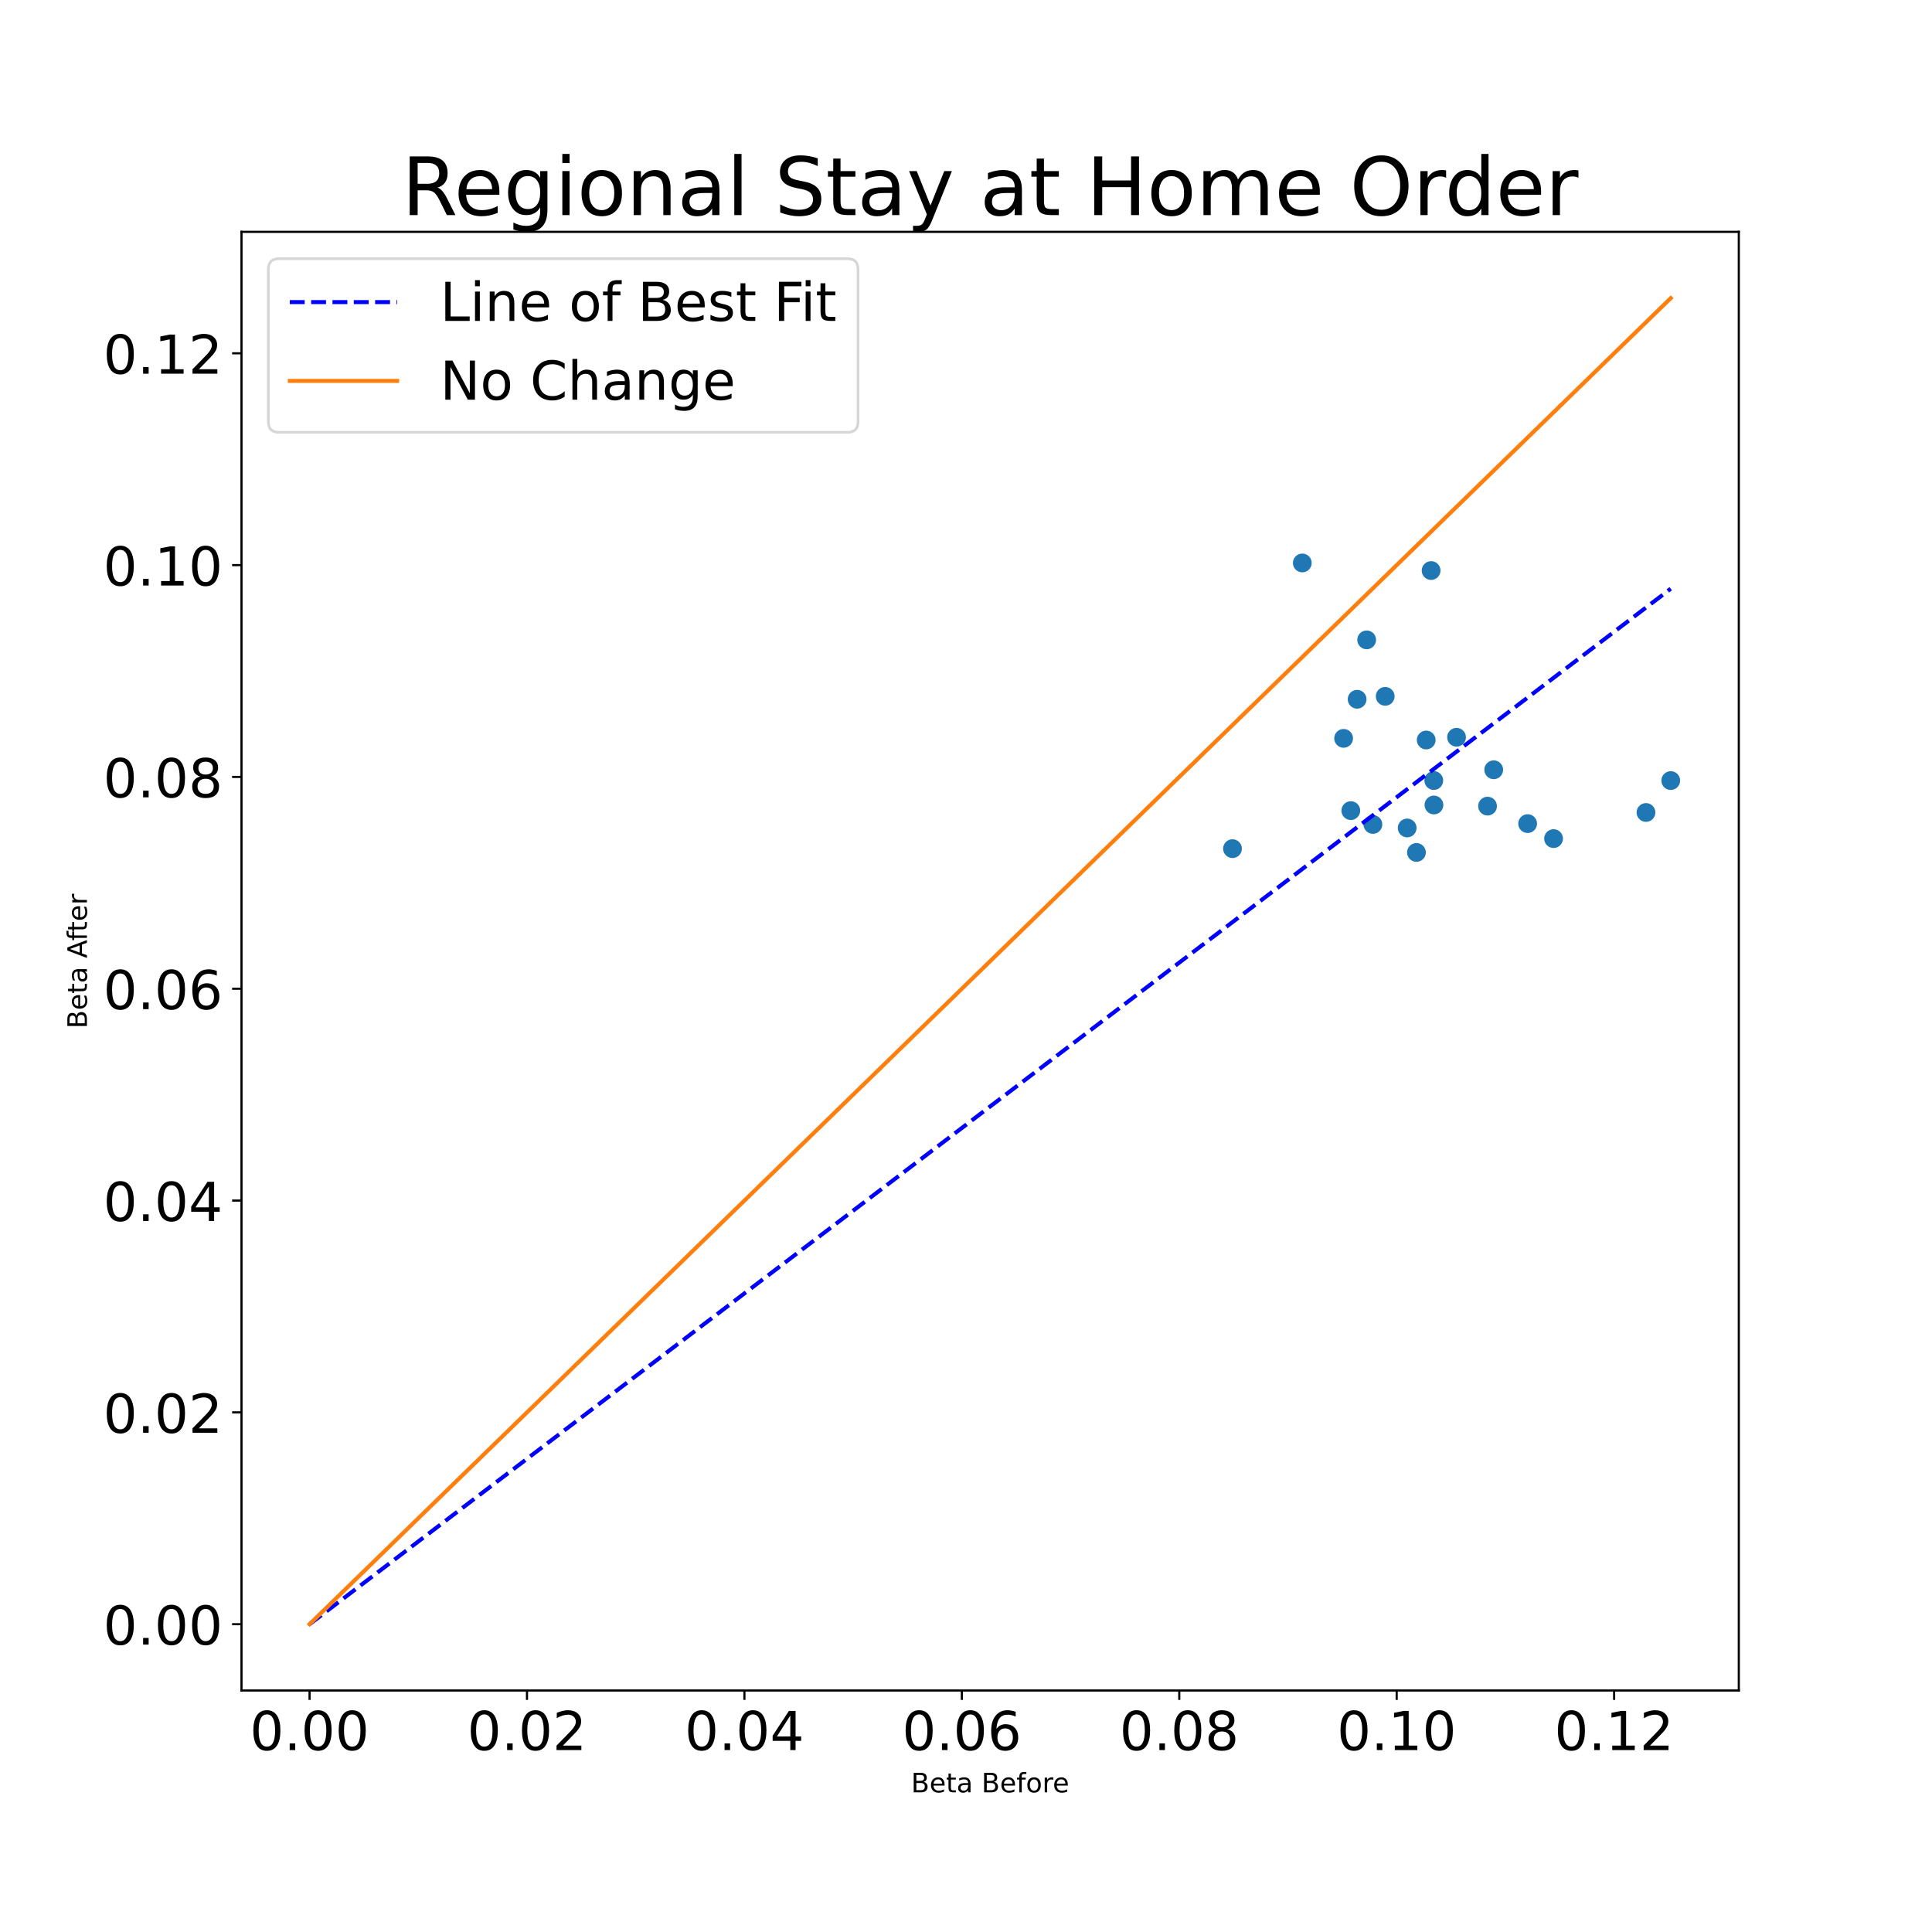
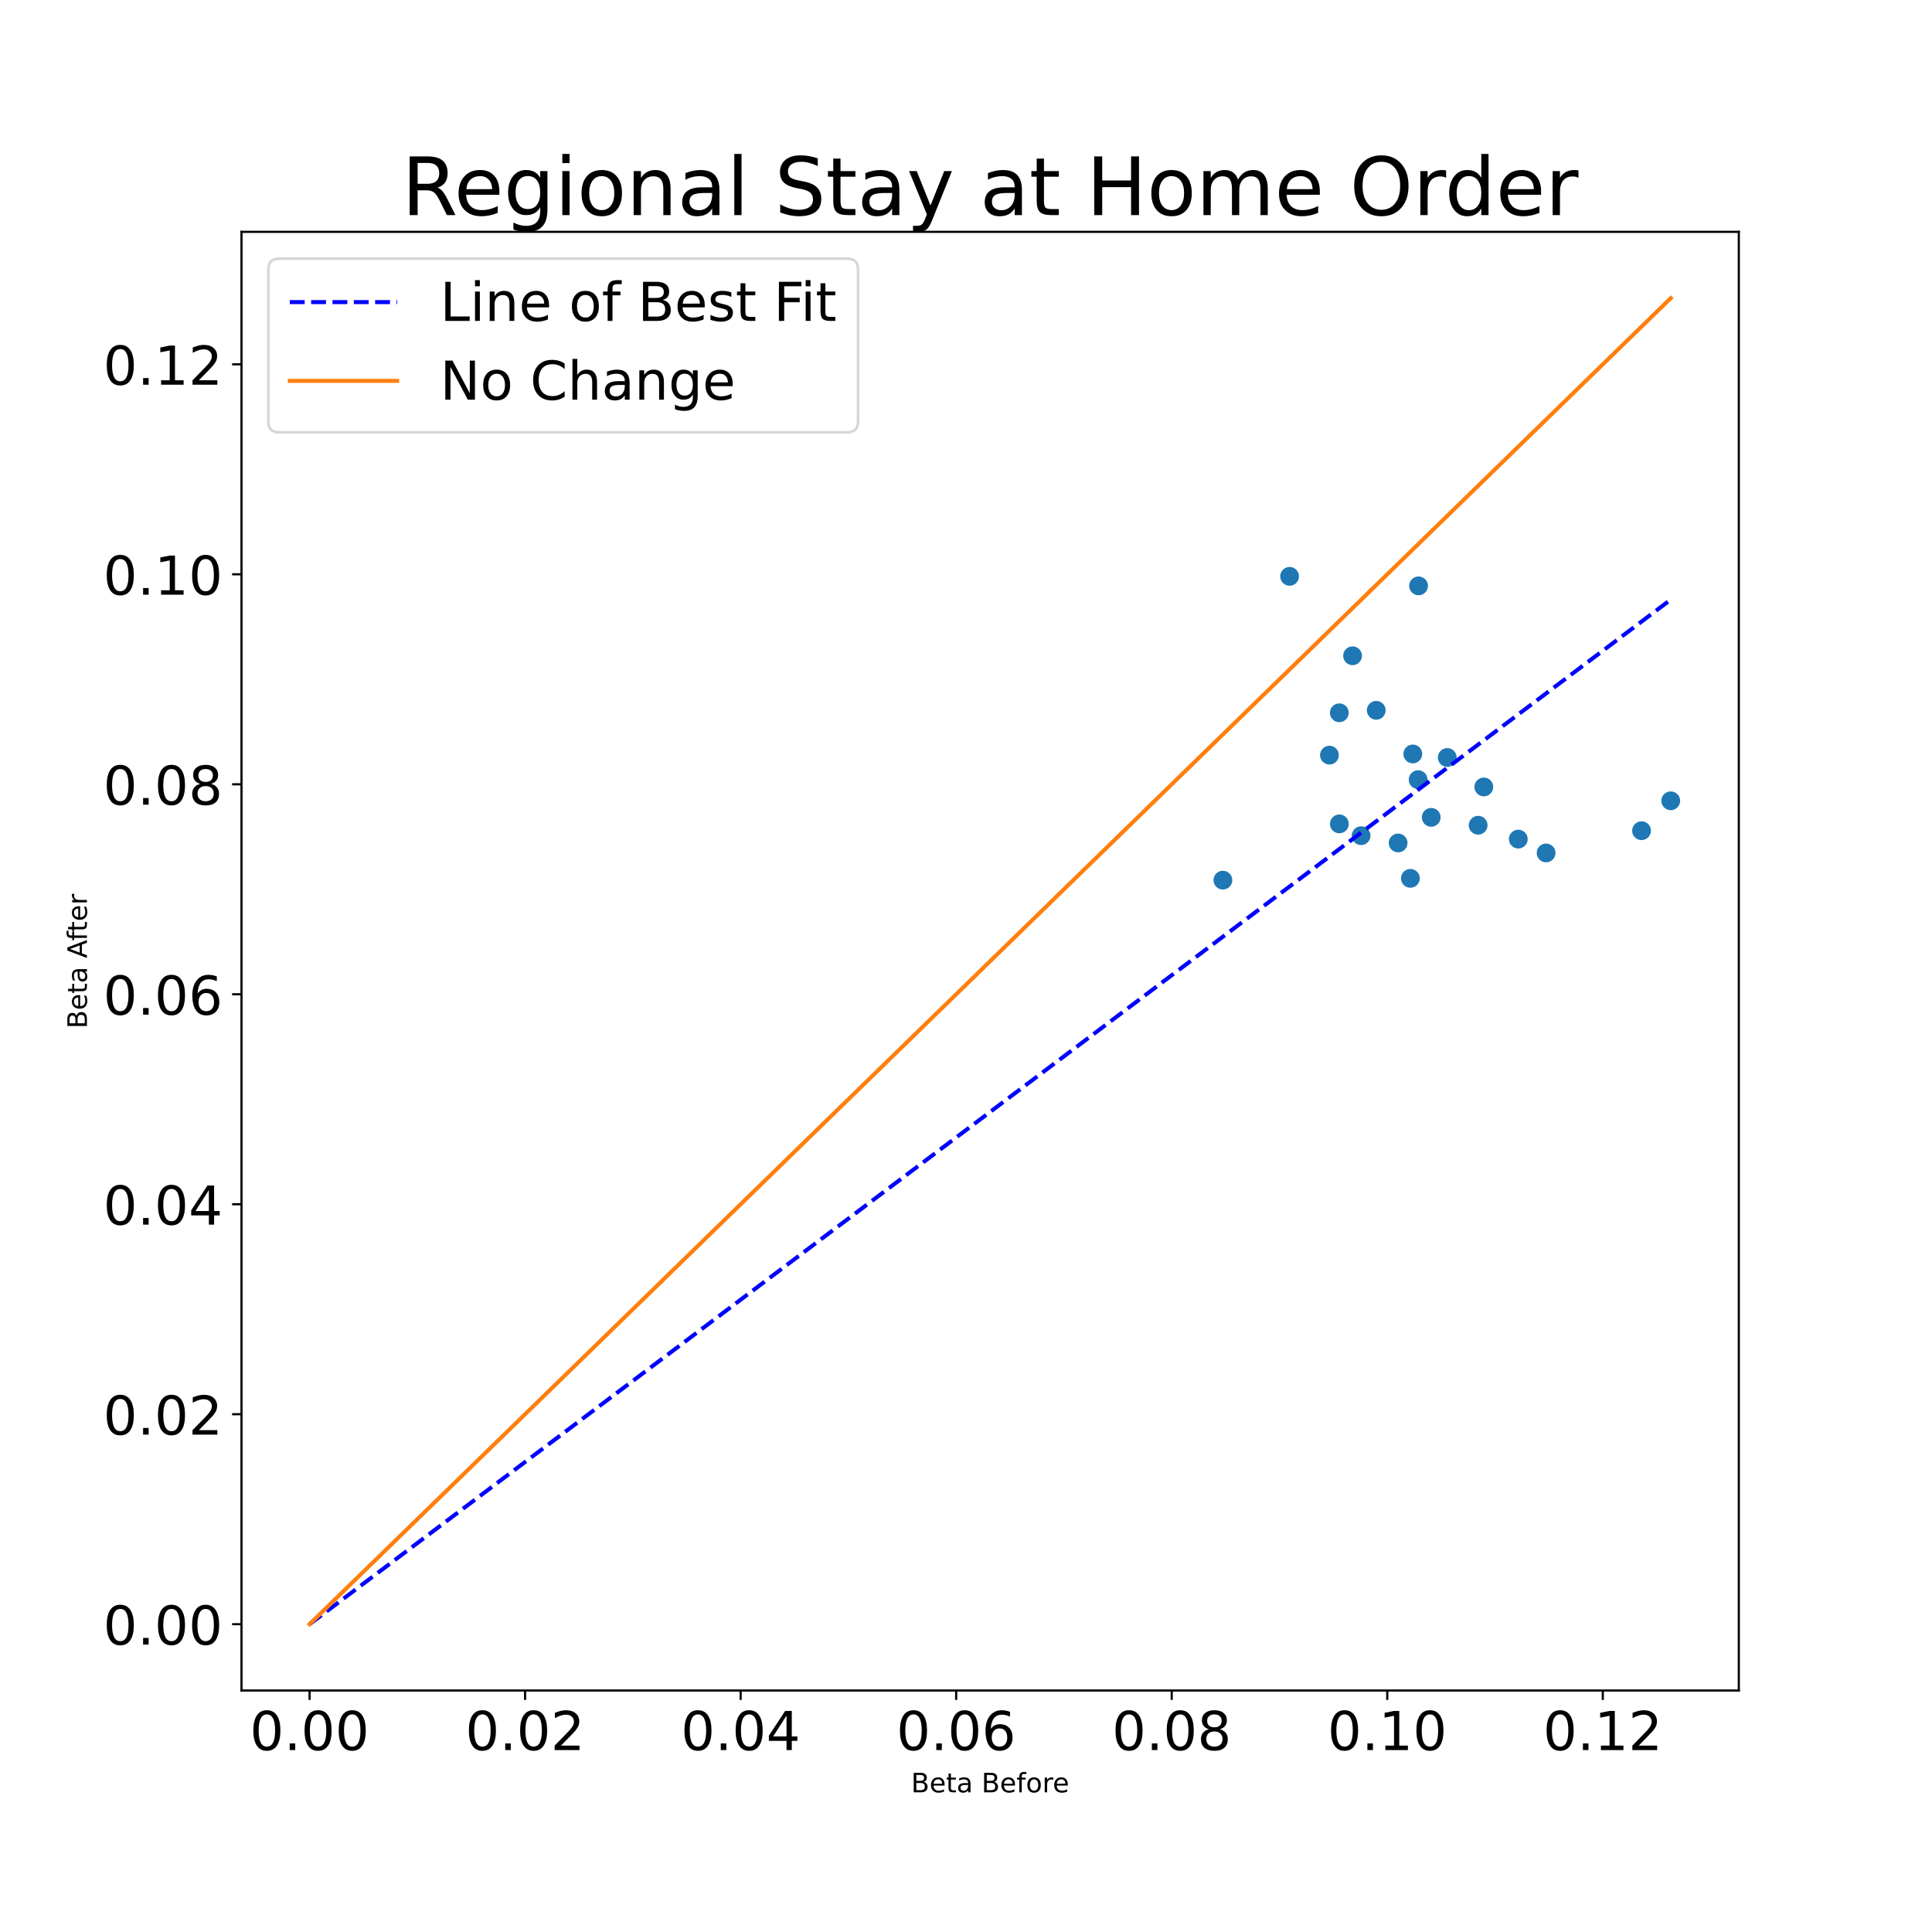
<svg xmlns="http://www.w3.org/2000/svg" xmlns:xlink="http://www.w3.org/1999/xlink" height="720pt" version="1.1" viewBox="0 0 720 720" width="720pt">
  <defs>
    <style type="text/css">*{stroke-linecap:butt;stroke-linejoin:round;}</style>
  </defs>
  <g id="figure_1">
    <g id="patch_1">
      <path d="M 0 720  L 720 720  L 720 0  L 0 0  z " style="fill:#ffffff;" />
    </g>
    <g id="axes_1">
      <g id="patch_2">
        <path d="M 90 630  L 648 630  L 648 86.4  L 90 86.4  z " style="fill:#ffffff;" />
      </g>
      <g id="matplotlib.axis_1">
        <g id="xtick_1">
          <g id="line2d_1">
            <defs>
-               <path d="M 0 0  L 0 3.5  " id="med6ebbabb9" style="stroke:#000000;stroke-width:0.8;" />
-             </defs>
-             <g>
-               <use style="stroke:#000000;stroke-width:0.8;" x="115.364" xlink:href="#med6ebbabb9" y="630" />
+               <path d="M 0 0  L 0 3.5  " id="m5d5dfe4043" style="stroke:#000000;stroke-width:0.8;" />
+             </defs>
+             <g>
+               <use style="stroke:#000000;stroke-width:0.8;" x="115.364" xlink:href="#m5d5dfe4043" y="630" />
            </g>
          </g>
          <g id="text_1">
            <g transform="translate(93.09801 652.1969)scale(0.2 -0.2)">
              <defs>
                <path d="M 31.781 66.406  Q 24.172 66.406 20.328 58.906  Q 16.5 51.422 16.5 36.375  Q 16.5 21.391 20.328 13.891  Q 24.172 6.391 31.781 6.391  Q 39.453 6.391 43.281 13.891  Q 47.125 21.391 47.125 36.375  Q 47.125 51.422 43.281 58.906  Q 39.453 66.406 31.781 66.406  z M 31.781 74.219  Q 44.047 74.219 50.516 64.516  Q 56.984 54.828 56.984 36.375  Q 56.984 17.969 50.516 8.266  Q 44.047 -1.422 31.781 -1.422  Q 19.531 -1.422 13.062 8.266  Q 6.594 17.969 6.594 36.375  Q 6.594 54.828 13.062 64.516  Q 19.531 74.219 31.781 74.219  z " id="DejaVuSans-48" />
                <path d="M 10.688 12.406  L 21 12.406  L 21 0  L 10.688 0  z " id="DejaVuSans-46" />
              </defs>
              <use xlink:href="#DejaVuSans-48" />
              <use x="63.623" xlink:href="#DejaVuSans-46" />
              <use x="95.41" xlink:href="#DejaVuSans-48" />
              <use x="159.033" xlink:href="#DejaVuSans-48" />
            </g>
          </g>
        </g>
        <g id="xtick_2">
          <g id="line2d_2">
            <g>
-               <use style="stroke:#000000;stroke-width:0.8;" x="196.392" xlink:href="#med6ebbabb9" y="630" />
+               <use style="stroke:#000000;stroke-width:0.8;" x="195.689" xlink:href="#m5d5dfe4043" y="630" />
            </g>
          </g>
          <g id="text_2">
-             <g transform="translate(174.1264 652.1969)scale(0.2 -0.2)">
+             <g transform="translate(173.4236 652.1969)scale(0.2 -0.2)">
              <defs>
                <path d="M 19.188 8.297  L 53.609 8.297  L 53.609 0  L 7.328 0  L 7.328 8.297  Q 12.938 14.109 22.625 23.891  Q 32.328 33.688 34.812 36.531  Q 39.547 41.844 41.422 45.531  Q 43.312 49.219 43.312 52.781  Q 43.312 58.594 39.234 62.25  Q 35.156 65.922 28.609 65.922  Q 23.969 65.922 18.812 64.312  Q 13.672 62.703 7.812 59.422  L 7.812 69.391  Q 13.766 71.781 18.938 73  Q 24.125 74.219 28.422 74.219  Q 39.75 74.219 46.484 68.547  Q 53.219 62.891 53.219 53.422  Q 53.219 48.922 51.531 44.891  Q 49.859 40.875 45.406 35.406  Q 44.188 33.984 37.641 27.219  Q 31.109 20.453 19.188 8.297  z " id="DejaVuSans-50" />
              </defs>
              <use xlink:href="#DejaVuSans-48" />
              <use x="63.623" xlink:href="#DejaVuSans-46" />
              <use x="95.41" xlink:href="#DejaVuSans-48" />
              <use x="159.033" xlink:href="#DejaVuSans-50" />
            </g>
          </g>
        </g>
        <g id="xtick_3">
          <g id="line2d_3">
            <g>
-               <use style="stroke:#000000;stroke-width:0.8;" x="277.42" xlink:href="#med6ebbabb9" y="630" />
+               <use style="stroke:#000000;stroke-width:0.8;" x="276.015" xlink:href="#m5d5dfe4043" y="630" />
            </g>
          </g>
          <g id="text_3">
-             <g transform="translate(255.1547 652.1969)scale(0.2 -0.2)">
+             <g transform="translate(253.7492 652.1969)scale(0.2 -0.2)">
              <defs>
                <path d="M 37.797 64.312  L 12.891 25.391  L 37.797 25.391  z M 35.203 72.906  L 47.609 72.906  L 47.609 25.391  L 58.016 25.391  L 58.016 17.188  L 47.609 17.188  L 47.609 0  L 37.797 0  L 37.797 17.188  L 4.891 17.188  L 4.891 26.703  z " id="DejaVuSans-52" />
              </defs>
              <use xlink:href="#DejaVuSans-48" />
              <use x="63.623" xlink:href="#DejaVuSans-46" />
              <use x="95.41" xlink:href="#DejaVuSans-48" />
              <use x="159.033" xlink:href="#DejaVuSans-52" />
            </g>
          </g>
        </g>
        <g id="xtick_4">
          <g id="line2d_4">
            <g>
-               <use style="stroke:#000000;stroke-width:0.8;" x="358.449" xlink:href="#med6ebbabb9" y="630" />
+               <use style="stroke:#000000;stroke-width:0.8;" x="356.34" xlink:href="#m5d5dfe4043" y="630" />
            </g>
          </g>
          <g id="text_4">
-             <g transform="translate(336.183 652.1969)scale(0.2 -0.2)">
+             <g transform="translate(334.0747 652.1969)scale(0.2 -0.2)">
              <defs>
                <path d="M 33.016 40.375  Q 26.375 40.375 22.484 35.828  Q 18.609 31.297 18.609 23.391  Q 18.609 15.531 22.484 10.953  Q 26.375 6.391 33.016 6.391  Q 39.656 6.391 43.531 10.953  Q 47.406 15.531 47.406 23.391  Q 47.406 31.297 43.531 35.828  Q 39.656 40.375 33.016 40.375  z M 52.594 71.297  L 52.594 62.312  Q 48.875 64.062 45.094 64.984  Q 41.312 65.922 37.594 65.922  Q 27.828 65.922 22.672 59.328  Q 17.531 52.734 16.797 39.406  Q 19.672 43.656 24.016 45.922  Q 28.375 48.188 33.594 48.188  Q 44.578 48.188 50.953 41.516  Q 57.328 34.859 57.328 23.391  Q 57.328 12.156 50.688 5.359  Q 44.047 -1.422 33.016 -1.422  Q 20.359 -1.422 13.672 8.266  Q 6.984 17.969 6.984 36.375  Q 6.984 53.656 15.188 63.938  Q 23.391 74.219 37.203 74.219  Q 40.922 74.219 44.703 73.484  Q 48.484 72.75 52.594 71.297  z " id="DejaVuSans-54" />
              </defs>
              <use xlink:href="#DejaVuSans-48" />
              <use x="63.623" xlink:href="#DejaVuSans-46" />
              <use x="95.41" xlink:href="#DejaVuSans-48" />
              <use x="159.033" xlink:href="#DejaVuSans-54" />
            </g>
          </g>
        </g>
        <g id="xtick_5">
          <g id="line2d_5">
            <g>
-               <use style="stroke:#000000;stroke-width:0.8;" x="439.477" xlink:href="#med6ebbabb9" y="630" />
+               <use style="stroke:#000000;stroke-width:0.8;" x="436.666" xlink:href="#m5d5dfe4043" y="630" />
            </g>
          </g>
          <g id="text_5">
-             <g transform="translate(417.2114 652.1969)scale(0.2 -0.2)">
+             <g transform="translate(414.4003 652.1969)scale(0.2 -0.2)">
              <defs>
                <path d="M 31.781 34.625  Q 24.75 34.625 20.719 30.859  Q 16.703 27.094 16.703 20.516  Q 16.703 13.922 20.719 10.156  Q 24.75 6.391 31.781 6.391  Q 38.812 6.391 42.859 10.172  Q 46.922 13.969 46.922 20.516  Q 46.922 27.094 42.891 30.859  Q 38.875 34.625 31.781 34.625  z M 21.922 38.812  Q 15.578 40.375 12.031 44.719  Q 8.5 49.078 8.5 55.328  Q 8.5 64.062 14.719 69.141  Q 20.953 74.219 31.781 74.219  Q 42.672 74.219 48.875 69.141  Q 55.078 64.062 55.078 55.328  Q 55.078 49.078 51.531 44.719  Q 48 40.375 41.703 38.812  Q 48.828 37.156 52.797 32.312  Q 56.781 27.484 56.781 20.516  Q 56.781 9.906 50.312 4.234  Q 43.844 -1.422 31.781 -1.422  Q 19.734 -1.422 13.25 4.234  Q 6.781 9.906 6.781 20.516  Q 6.781 27.484 10.781 32.312  Q 14.797 37.156 21.922 38.812  z M 18.312 54.391  Q 18.312 48.734 21.844 45.562  Q 25.391 42.391 31.781 42.391  Q 38.141 42.391 41.719 45.562  Q 45.312 48.734 45.312 54.391  Q 45.312 60.062 41.719 63.234  Q 38.141 66.406 31.781 66.406  Q 25.391 66.406 21.844 63.234  Q 18.312 60.062 18.312 54.391  z " id="DejaVuSans-56" />
              </defs>
              <use xlink:href="#DejaVuSans-48" />
              <use x="63.623" xlink:href="#DejaVuSans-46" />
              <use x="95.41" xlink:href="#DejaVuSans-48" />
              <use x="159.033" xlink:href="#DejaVuSans-56" />
            </g>
          </g>
        </g>
        <g id="xtick_6">
          <g id="line2d_6">
            <g>
-               <use style="stroke:#000000;stroke-width:0.8;" x="520.505" xlink:href="#med6ebbabb9" y="630" />
+               <use style="stroke:#000000;stroke-width:0.8;" x="516.991" xlink:href="#m5d5dfe4043" y="630" />
            </g>
          </g>
          <g id="text_6">
-             <g transform="translate(498.2397 652.1969)scale(0.2 -0.2)">
+             <g transform="translate(494.7259 652.1969)scale(0.2 -0.2)">
              <defs>
                <path d="M 12.406 8.297  L 28.516 8.297  L 28.516 63.922  L 10.984 60.406  L 10.984 69.391  L 28.422 72.906  L 38.281 72.906  L 38.281 8.297  L 54.391 8.297  L 54.391 0  L 12.406 0  z " id="DejaVuSans-49" />
              </defs>
              <use xlink:href="#DejaVuSans-48" />
              <use x="63.623" xlink:href="#DejaVuSans-46" />
              <use x="95.41" xlink:href="#DejaVuSans-49" />
              <use x="159.033" xlink:href="#DejaVuSans-48" />
            </g>
          </g>
        </g>
        <g id="xtick_7">
          <g id="line2d_7">
            <g>
-               <use style="stroke:#000000;stroke-width:0.8;" x="601.534" xlink:href="#med6ebbabb9" y="630" />
+               <use style="stroke:#000000;stroke-width:0.8;" x="597.317" xlink:href="#m5d5dfe4043" y="630" />
            </g>
          </g>
          <g id="text_7">
-             <g transform="translate(579.2681 652.1969)scale(0.2 -0.2)">
+             <g transform="translate(575.0514 652.1969)scale(0.2 -0.2)">
              <use xlink:href="#DejaVuSans-48" />
              <use x="63.623" xlink:href="#DejaVuSans-46" />
              <use x="95.41" xlink:href="#DejaVuSans-49" />
              <use x="159.033" xlink:href="#DejaVuSans-50" />
            </g>
          </g>
        </g>
        <g id="text_8">
          <g transform="translate(339.5336 667.9547)scale(0.1 -0.1)">
            <defs>
              <path d="M 19.672 34.812  L 19.672 8.109  L 35.5 8.109  Q 43.453 8.109 47.281 11.406  Q 51.125 14.703 51.125 21.484  Q 51.125 28.328 47.281 31.562  Q 43.453 34.812 35.5 34.812  z M 19.672 64.797  L 19.672 42.828  L 34.281 42.828  Q 41.5 42.828 45.031 45.531  Q 48.578 48.25 48.578 53.812  Q 48.578 59.328 45.031 62.062  Q 41.5 64.797 34.281 64.797  z M 9.812 72.906  L 35.016 72.906  Q 46.297 72.906 52.391 68.219  Q 58.5 63.531 58.5 54.891  Q 58.5 48.188 55.375 44.234  Q 52.25 40.281 46.188 39.312  Q 53.469 37.75 57.5 32.781  Q 61.531 27.828 61.531 20.406  Q 61.531 10.641 54.891 5.312  Q 48.25 0 35.984 0  L 9.812 0  z " id="DejaVuSans-66" />
              <path d="M 56.203 29.594  L 56.203 25.203  L 14.891 25.203  Q 15.484 15.922 20.484 11.062  Q 25.484 6.203 34.422 6.203  Q 39.594 6.203 44.453 7.469  Q 49.312 8.734 54.109 11.281  L 54.109 2.781  Q 49.266 0.734 44.188 -0.344  Q 39.109 -1.422 33.891 -1.422  Q 20.797 -1.422 13.156 6.188  Q 5.516 13.812 5.516 26.812  Q 5.516 40.234 12.766 48.109  Q 20.016 56 32.328 56  Q 43.359 56 49.781 48.891  Q 56.203 41.797 56.203 29.594  z M 47.219 32.234  Q 47.125 39.594 43.094 43.984  Q 39.062 48.391 32.422 48.391  Q 24.906 48.391 20.391 44.141  Q 15.875 39.891 15.188 32.172  z " id="DejaVuSans-101" />
              <path d="M 18.312 70.219  L 18.312 54.688  L 36.812 54.688  L 36.812 47.703  L 18.312 47.703  L 18.312 18.016  Q 18.312 11.328 20.141 9.422  Q 21.969 7.516 27.594 7.516  L 36.812 7.516  L 36.812 0  L 27.594 0  Q 17.188 0 13.234 3.875  Q 9.281 7.766 9.281 18.016  L 9.281 47.703  L 2.688 47.703  L 2.688 54.688  L 9.281 54.688  L 9.281 70.219  z " id="DejaVuSans-116" />
              <path d="M 34.281 27.484  Q 23.391 27.484 19.188 25  Q 14.984 22.516 14.984 16.5  Q 14.984 11.719 18.141 8.906  Q 21.297 6.109 26.703 6.109  Q 34.188 6.109 38.703 11.406  Q 43.219 16.703 43.219 25.484  L 43.219 27.484  z M 52.203 31.203  L 52.203 0  L 43.219 0  L 43.219 8.297  Q 40.141 3.328 35.547 0.953  Q 30.953 -1.422 24.312 -1.422  Q 15.922 -1.422 10.953 3.297  Q 6 8.016 6 15.922  Q 6 25.141 12.172 29.828  Q 18.359 34.516 30.609 34.516  L 43.219 34.516  L 43.219 35.406  Q 43.219 41.609 39.141 45  Q 35.062 48.391 27.688 48.391  Q 23 48.391 18.547 47.266  Q 14.109 46.141 10.016 43.891  L 10.016 52.203  Q 14.938 54.109 19.578 55.047  Q 24.219 56 28.609 56  Q 40.484 56 46.344 49.844  Q 52.203 43.703 52.203 31.203  z " id="DejaVuSans-97" />
              <path id="DejaVuSans-32" />
              <path d="M 37.109 75.984  L 37.109 68.5  L 28.516 68.5  Q 23.688 68.5 21.797 66.547  Q 19.922 64.594 19.922 59.516  L 19.922 54.688  L 34.719 54.688  L 34.719 47.703  L 19.922 47.703  L 19.922 0  L 10.891 0  L 10.891 47.703  L 2.297 47.703  L 2.297 54.688  L 10.891 54.688  L 10.891 58.5  Q 10.891 67.625 15.141 71.797  Q 19.391 75.984 28.609 75.984  z " id="DejaVuSans-102" />
              <path d="M 30.609 48.391  Q 23.391 48.391 19.188 42.75  Q 14.984 37.109 14.984 27.297  Q 14.984 17.484 19.156 11.844  Q 23.344 6.203 30.609 6.203  Q 37.797 6.203 41.984 11.859  Q 46.188 17.531 46.188 27.297  Q 46.188 37.016 41.984 42.703  Q 37.797 48.391 30.609 48.391  z M 30.609 56  Q 42.328 56 49.016 48.375  Q 55.719 40.766 55.719 27.297  Q 55.719 13.875 49.016 6.219  Q 42.328 -1.422 30.609 -1.422  Q 18.844 -1.422 12.172 6.219  Q 5.516 13.875 5.516 27.297  Q 5.516 40.766 12.172 48.375  Q 18.844 56 30.609 56  z " id="DejaVuSans-111" />
              <path d="M 41.109 46.297  Q 39.594 47.172 37.812 47.578  Q 36.031 48 33.891 48  Q 26.266 48 22.188 43.047  Q 18.109 38.094 18.109 28.812  L 18.109 0  L 9.078 0  L 9.078 54.688  L 18.109 54.688  L 18.109 46.188  Q 20.953 51.172 25.484 53.578  Q 30.031 56 36.531 56  Q 37.453 56 38.578 55.875  Q 39.703 55.766 41.062 55.516  z " id="DejaVuSans-114" />
            </defs>
            <use xlink:href="#DejaVuSans-66" />
            <use x="68.604" xlink:href="#DejaVuSans-101" />
            <use x="130.127" xlink:href="#DejaVuSans-116" />
            <use x="169.336" xlink:href="#DejaVuSans-97" />
            <use x="230.615" xlink:href="#DejaVuSans-32" />
            <use x="262.402" xlink:href="#DejaVuSans-66" />
            <use x="331.006" xlink:href="#DejaVuSans-101" />
            <use x="392.529" xlink:href="#DejaVuSans-102" />
            <use x="427.734" xlink:href="#DejaVuSans-111" />
            <use x="488.916" xlink:href="#DejaVuSans-114" />
            <use x="527.779" xlink:href="#DejaVuSans-101" />
          </g>
        </g>
      </g>
      <g id="matplotlib.axis_2">
        <g id="ytick_1">
          <g id="line2d_8">
            <defs>
-               <path d="M 0 0  L -3.5 0  " id="m1e2fe7b62e" style="stroke:#000000;stroke-width:0.8;" />
-             </defs>
-             <g>
-               <use style="stroke:#000000;stroke-width:0.8;" x="90" xlink:href="#m1e2fe7b62e" y="605.291" />
+               <path d="M 0 0  L -3.5 0  " id="mb58959192a" style="stroke:#000000;stroke-width:0.8;" />
+             </defs>
+             <g>
+               <use style="stroke:#000000;stroke-width:0.8;" x="90" xlink:href="#mb58959192a" y="605.291" />
            </g>
          </g>
          <g id="text_9">
            <g transform="translate(38.46875 612.8893)scale(0.2 -0.2)">
              <use xlink:href="#DejaVuSans-48" />
              <use x="63.623" xlink:href="#DejaVuSans-46" />
              <use x="95.41" xlink:href="#DejaVuSans-48" />
              <use x="159.033" xlink:href="#DejaVuSans-48" />
            </g>
          </g>
        </g>
        <g id="ytick_2">
          <g id="line2d_9">
            <g>
-               <use style="stroke:#000000;stroke-width:0.8;" x="90" xlink:href="#m1e2fe7b62e" y="526.354" />
+               <use style="stroke:#000000;stroke-width:0.8;" x="90" xlink:href="#mb58959192a" y="527.038" />
            </g>
          </g>
          <g id="text_10">
-             <g transform="translate(38.46875 533.9521)scale(0.2 -0.2)">
+             <g transform="translate(38.46875 534.6367)scale(0.2 -0.2)">
              <use xlink:href="#DejaVuSans-48" />
              <use x="63.623" xlink:href="#DejaVuSans-46" />
              <use x="95.41" xlink:href="#DejaVuSans-48" />
              <use x="159.033" xlink:href="#DejaVuSans-50" />
            </g>
          </g>
        </g>
        <g id="ytick_3">
          <g id="line2d_10">
            <g>
-               <use style="stroke:#000000;stroke-width:0.8;" x="90" xlink:href="#m1e2fe7b62e" y="447.416" />
+               <use style="stroke:#000000;stroke-width:0.8;" x="90" xlink:href="#mb58959192a" y="448.786" />
            </g>
          </g>
          <g id="text_11">
-             <g transform="translate(38.46875 455.0148)scale(0.2 -0.2)">
+             <g transform="translate(38.46875 456.384)scale(0.2 -0.2)">
              <use xlink:href="#DejaVuSans-48" />
              <use x="63.623" xlink:href="#DejaVuSans-46" />
              <use x="95.41" xlink:href="#DejaVuSans-48" />
              <use x="159.033" xlink:href="#DejaVuSans-52" />
            </g>
          </g>
        </g>
        <g id="ytick_4">
          <g id="line2d_11">
            <g>
-               <use style="stroke:#000000;stroke-width:0.8;" x="90" xlink:href="#m1e2fe7b62e" y="368.479" />
+               <use style="stroke:#000000;stroke-width:0.8;" x="90" xlink:href="#mb58959192a" y="370.533" />
            </g>
          </g>
          <g id="text_12">
-             <g transform="translate(38.46875 376.0775)scale(0.2 -0.2)">
+             <g transform="translate(38.46875 378.1314)scale(0.2 -0.2)">
              <use xlink:href="#DejaVuSans-48" />
              <use x="63.623" xlink:href="#DejaVuSans-46" />
              <use x="95.41" xlink:href="#DejaVuSans-48" />
              <use x="159.033" xlink:href="#DejaVuSans-54" />
            </g>
          </g>
        </g>
        <g id="ytick_5">
          <g id="line2d_12">
            <g>
-               <use style="stroke:#000000;stroke-width:0.8;" x="90" xlink:href="#m1e2fe7b62e" y="289.542" />
+               <use style="stroke:#000000;stroke-width:0.8;" x="90" xlink:href="#mb58959192a" y="292.28" />
            </g>
          </g>
          <g id="text_13">
-             <g transform="translate(38.46875 297.1402)scale(0.2 -0.2)">
+             <g transform="translate(38.46875 299.8787)scale(0.2 -0.2)">
              <use xlink:href="#DejaVuSans-48" />
              <use x="63.623" xlink:href="#DejaVuSans-46" />
              <use x="95.41" xlink:href="#DejaVuSans-48" />
              <use x="159.033" xlink:href="#DejaVuSans-56" />
            </g>
          </g>
        </g>
        <g id="ytick_6">
          <g id="line2d_13">
            <g>
-               <use style="stroke:#000000;stroke-width:0.8;" x="90" xlink:href="#m1e2fe7b62e" y="210.604" />
+               <use style="stroke:#000000;stroke-width:0.8;" x="90" xlink:href="#mb58959192a" y="214.028" />
            </g>
          </g>
          <g id="text_14">
-             <g transform="translate(38.46875 218.2029)scale(0.2 -0.2)">
+             <g transform="translate(38.46875 221.6261)scale(0.2 -0.2)">
              <use xlink:href="#DejaVuSans-48" />
              <use x="63.623" xlink:href="#DejaVuSans-46" />
              <use x="95.41" xlink:href="#DejaVuSans-49" />
              <use x="159.033" xlink:href="#DejaVuSans-48" />
            </g>
          </g>
        </g>
        <g id="ytick_7">
          <g id="line2d_14">
            <g>
-               <use style="stroke:#000000;stroke-width:0.8;" x="90" xlink:href="#m1e2fe7b62e" y="131.667" />
+               <use style="stroke:#000000;stroke-width:0.8;" x="90" xlink:href="#mb58959192a" y="135.775" />
            </g>
          </g>
          <g id="text_15">
-             <g transform="translate(38.46875 139.2656)scale(0.2 -0.2)">
+             <g transform="translate(38.46875 143.3734)scale(0.2 -0.2)">
              <use xlink:href="#DejaVuSans-48" />
              <use x="63.623" xlink:href="#DejaVuSans-46" />
              <use x="95.41" xlink:href="#DejaVuSans-49" />
              <use x="159.033" xlink:href="#DejaVuSans-50" />
            </g>
          </g>
        </g>
        <g id="text_16">
          <g transform="translate(32.38906 383.3242)rotate(-90)scale(0.1 -0.1)">
            <defs>
              <path d="M 34.188 63.188  L 20.797 26.906  L 47.609 26.906  z M 28.609 72.906  L 39.797 72.906  L 67.578 0  L 57.328 0  L 50.688 18.703  L 17.828 18.703  L 11.188 0  L 0.781 0  z " id="DejaVuSans-65" />
            </defs>
            <use xlink:href="#DejaVuSans-66" />
            <use x="68.604" xlink:href="#DejaVuSans-101" />
            <use x="130.127" xlink:href="#DejaVuSans-116" />
            <use x="169.336" xlink:href="#DejaVuSans-97" />
            <use x="230.615" xlink:href="#DejaVuSans-32" />
            <use x="262.402" xlink:href="#DejaVuSans-65" />
            <use x="327.186" xlink:href="#DejaVuSans-102" />
            <use x="360.641" xlink:href="#DejaVuSans-116" />
            <use x="399.85" xlink:href="#DejaVuSans-101" />
            <use x="461.373" xlink:href="#DejaVuSans-114" />
          </g>
        </g>
      </g>
      <g id="line2d_15">
        <defs>
-           <path d="M 0 3  C 0.796 3 1.559 2.684 2.121 2.121  C 2.684 1.559 3 0.796 3 0  C 3 -0.796 2.684 -1.559 2.121 -2.121  C 1.559 -2.684 0.796 -3 0 -3  C -0.796 -3 -1.559 -2.684 -2.121 -2.121  C -2.684 -1.559 -3 -0.796 -3 0  C -3 0.796 -2.684 1.559 -2.121 2.121  C -1.559 2.684 -0.796 3 0 3  z " id="mee16c14675" style="stroke:#1f77b4;" />
+           <path d="M 0 3  C 0.796 3 1.559 2.684 2.121 2.121  C 2.684 1.559 3 0.796 3 0  C 3 -0.796 2.684 -1.559 2.121 -2.121  C 1.559 -2.684 0.796 -3 0 -3  C -0.796 -3 -1.559 -2.684 -2.121 -2.121  C -2.684 -1.559 -3 -0.796 -3 0  C -3 0.796 -2.684 1.559 -2.121 2.121  C -1.559 2.684 -0.796 3 0 3  z " id="me926dbe457" style="stroke:#1f77b4;" />
        </defs>
-         <g clip-path="url(#p8c2a789593)">
-           <use style="fill:#1f77b4;stroke:#1f77b4;" x="542.813" xlink:href="#mee16c14675" y="274.758" />
-           <use style="fill:#1f77b4;stroke:#1f77b4;" x="500.727" xlink:href="#mee16c14675" y="275.163" />
-           <use style="fill:#1f77b4;stroke:#1f77b4;" x="578.968" xlink:href="#mee16c14675" y="312.523" />
-           <use style="fill:#1f77b4;stroke:#1f77b4;" x="531.505" xlink:href="#mee16c14675" y="275.78" />
-           <use style="fill:#1f77b4;stroke:#1f77b4;" x="527.871" xlink:href="#mee16c14675" y="317.679" />
-           <use style="fill:#1f77b4;stroke:#1f77b4;" x="554.369" xlink:href="#mee16c14675" y="300.42" />
-           <use style="fill:#1f77b4;stroke:#1f77b4;" x="533.332" xlink:href="#mee16c14675" y="212.628" />
-           <use style="fill:#1f77b4;stroke:#1f77b4;" x="556.671" xlink:href="#mee16c14675" y="286.87" />
-           <use style="fill:#1f77b4;stroke:#1f77b4;" x="534.388" xlink:href="#mee16c14675" y="299.998" />
-           <use style="fill:#1f77b4;stroke:#1f77b4;" x="485.329" xlink:href="#mee16c14675" y="209.801" />
-           <use style="fill:#1f77b4;stroke:#1f77b4;" x="534.334" xlink:href="#mee16c14675" y="290.883" />
-           <use style="fill:#1f77b4;stroke:#1f77b4;" x="516.223" xlink:href="#mee16c14675" y="259.504" />
-           <use style="fill:#1f77b4;stroke:#1f77b4;" x="569.304" xlink:href="#mee16c14675" y="306.939" />
-           <use style="fill:#1f77b4;stroke:#1f77b4;" x="509.32" xlink:href="#mee16c14675" y="238.458" />
-           <use style="fill:#1f77b4;stroke:#1f77b4;" x="503.407" xlink:href="#mee16c14675" y="302.095" />
-           <use style="fill:#1f77b4;stroke:#1f77b4;" x="511.637" xlink:href="#mee16c14675" y="307.243" />
-           <use style="fill:#1f77b4;stroke:#1f77b4;" x="524.412" xlink:href="#mee16c14675" y="308.558" />
-           <use style="fill:#1f77b4;stroke:#1f77b4;" x="613.412" xlink:href="#mee16c14675" y="302.785" />
-           <use style="fill:#1f77b4;stroke:#1f77b4;" x="505.761" xlink:href="#mee16c14675" y="260.595" />
-           <use style="fill:#1f77b4;stroke:#1f77b4;" x="622.636" xlink:href="#mee16c14675" y="290.896" />
-           <use style="fill:#1f77b4;stroke:#1f77b4;" x="459.314" xlink:href="#mee16c14675" y="316.267" />
+         <g clip-path="url(#pe6b78b53b1)">
+           <use style="fill:#1f77b4;stroke:#1f77b4;" x="565.824" xlink:href="#me926dbe457" y="312.714" />
+           <use style="fill:#1f77b4;stroke:#1f77b4;" x="480.596" xlink:href="#me926dbe457" y="214.789" />
+           <use style="fill:#1f77b4;stroke:#1f77b4;" x="455.733" xlink:href="#me926dbe457" y="328.004" />
+           <use style="fill:#1f77b4;stroke:#1f77b4;" x="521.04" xlink:href="#me926dbe457" y="314.147" />
+           <use style="fill:#1f77b4;stroke:#1f77b4;" x="539.356" xlink:href="#me926dbe457" y="282.292" />
+           <use style="fill:#1f77b4;stroke:#1f77b4;" x="533.374" xlink:href="#me926dbe457" y="304.604" />
+           <use style="fill:#1f77b4;stroke:#1f77b4;" x="550.863" xlink:href="#me926dbe457" y="307.541" />
+           <use style="fill:#1f77b4;stroke:#1f77b4;" x="611.758" xlink:href="#me926dbe457" y="309.579" />
+           <use style="fill:#1f77b4;stroke:#1f77b4;" x="504.062" xlink:href="#me926dbe457" y="244.388" />
+           <use style="fill:#1f77b4;stroke:#1f77b4;" x="525.616" xlink:href="#me926dbe457" y="327.338" />
+           <use style="fill:#1f77b4;stroke:#1f77b4;" x="495.442" xlink:href="#me926dbe457" y="281.418" />
+           <use style="fill:#1f77b4;stroke:#1f77b4;" x="499.138" xlink:href="#me926dbe457" y="307.037" />
+           <use style="fill:#1f77b4;stroke:#1f77b4;" x="622.636" xlink:href="#me926dbe457" y="298.437" />
+           <use style="fill:#1f77b4;stroke:#1f77b4;" x="499.13" xlink:href="#me926dbe457" y="265.639" />
+           <use style="fill:#1f77b4;stroke:#1f77b4;" x="512.888" xlink:href="#me926dbe457" y="264.717" />
+           <use style="fill:#1f77b4;stroke:#1f77b4;" x="552.974" xlink:href="#me926dbe457" y="293.275" />
+           <use style="fill:#1f77b4;stroke:#1f77b4;" x="526.506" xlink:href="#me926dbe457" y="280.979" />
+           <use style="fill:#1f77b4;stroke:#1f77b4;" x="507.246" xlink:href="#me926dbe457" y="311.436" />
+           <use style="fill:#1f77b4;stroke:#1f77b4;" x="528.495" xlink:href="#me926dbe457" y="290.554" />
+           <use style="fill:#1f77b4;stroke:#1f77b4;" x="576.19" xlink:href="#me926dbe457" y="317.861" />
+           <use style="fill:#1f77b4;stroke:#1f77b4;" x="528.659" xlink:href="#me926dbe457" y="218.339" />
        </g>
      </g>
      <g id="line2d_16">
-         <path clip-path="url(#p8c2a789593)" d="M 115.364 605.291  L 125.716 597.416  L 136.069 589.54  L 146.421 581.665  L 156.774 573.789  L 167.126 565.914  L 177.479 558.039  L 187.831 550.163  L 198.184 542.288  L 208.536 534.412  L 218.889 526.537  L 229.241 518.662  L 239.594 510.786  L 249.946 502.911  L 260.299 495.035  L 270.651 487.16  L 281.004 479.285  L 291.356 471.409  L 301.709 463.534  L 312.061 455.659  L 322.414 447.783  L 332.766 439.908  L 343.119 432.032  L 353.471 424.157  L 363.824 416.282  L 374.176 408.406  L 384.529 400.531  L 394.881 392.655  L 405.234 384.78  L 415.586 376.905  L 425.939 369.029  L 436.291 361.154  L 446.644 353.279  L 456.996 345.403  L 467.349 337.528  L 477.701 329.652  L 488.054 321.777  L 498.406 313.902  L 508.759 306.026  L 519.111 298.151  L 529.464 290.275  L 539.816 282.4  L 550.169 274.525  L 560.521 266.649  L 570.874 258.774  L 581.226 250.898  L 591.579 243.023  L 601.931 235.148  L 612.284 227.272  L 622.636 219.397  " style="fill:none;stroke:#0000ff;stroke-dasharray:5.55,2.4;stroke-dashoffset:0;stroke-width:1.5;" />
+         <path clip-path="url(#pe6b78b53b1)" d="M 115.364 605.291  L 125.716 597.498  L 136.069 589.706  L 146.421 581.913  L 156.774 574.121  L 167.126 566.328  L 177.479 558.535  L 187.831 550.743  L 198.184 542.95  L 208.536 535.158  L 218.889 527.365  L 229.241 519.572  L 239.594 511.78  L 249.946 503.987  L 260.299 496.195  L 270.651 488.402  L 281.004 480.609  L 291.356 472.817  L 301.709 465.024  L 312.061 457.232  L 322.414 449.439  L 332.766 441.647  L 343.119 433.854  L 353.471 426.061  L 363.824 418.269  L 374.176 410.476  L 384.529 402.684  L 394.881 394.891  L 405.234 387.098  L 415.586 379.306  L 425.939 371.513  L 436.291 363.721  L 446.644 355.928  L 456.996 348.135  L 467.349 340.343  L 477.701 332.55  L 488.054 324.758  L 498.406 316.965  L 508.759 309.173  L 519.111 301.38  L 529.464 293.587  L 539.816 285.795  L 550.169 278.002  L 560.521 270.21  L 570.874 262.417  L 581.226 254.624  L 591.579 246.832  L 601.931 239.039  L 612.284 231.247  L 622.636 223.454  " style="fill:none;stroke:#0000ff;stroke-dasharray:5.55,2.4;stroke-dashoffset:0;stroke-width:1.5;" />
      </g>
      <g id="line2d_17">
-         <path clip-path="url(#p8c2a789593)" d="M 115.364 605.291  L 115.364 605.291  L 622.636 111.109  " style="fill:none;stroke:#ff7f0e;stroke-linecap:square;stroke-width:1.5;" />
+         <path clip-path="url(#pe6b78b53b1)" d="M 115.364 605.291  L 115.364 605.291  L 622.636 111.109  " style="fill:none;stroke:#ff7f0e;stroke-linecap:square;stroke-width:1.5;" />
      </g>
      <g id="patch_3">
        <path d="M 90 630  L 90 86.4  " style="fill:none;stroke:#000000;stroke-linecap:square;stroke-linejoin:miter;stroke-width:0.8;" />
      </g>
      <g id="patch_4">
        <path d="M 648 630  L 648 86.4  " style="fill:none;stroke:#000000;stroke-linecap:square;stroke-linejoin:miter;stroke-width:0.8;" />
      </g>
      <g id="patch_5">
        <path d="M 90 630  L 648 630  " style="fill:none;stroke:#000000;stroke-linecap:square;stroke-linejoin:miter;stroke-width:0.8;" />
      </g>
      <g id="patch_6">
        <path d="M 90 86.4  L 648 86.4  " style="fill:none;stroke:#000000;stroke-linecap:square;stroke-linejoin:miter;stroke-width:0.8;" />
      </g>
      <g id="text_17">
        <g transform="translate(149.7445 80.16094)scale(0.3 -0.3)">
          <defs>
            <path d="M 44.391 34.188  Q 47.562 33.109 50.562 29.594  Q 53.562 26.078 56.594 19.922  L 66.609 0  L 56 0  L 46.688 18.703  Q 43.062 26.031 39.672 28.422  Q 36.281 30.812 30.422 30.812  L 19.672 30.812  L 19.672 0  L 9.812 0  L 9.812 72.906  L 32.078 72.906  Q 44.578 72.906 50.734 67.672  Q 56.891 62.453 56.891 51.906  Q 56.891 45.016 53.688 40.469  Q 50.484 35.938 44.391 34.188  z M 19.672 64.797  L 19.672 38.922  L 32.078 38.922  Q 39.203 38.922 42.844 42.219  Q 46.484 45.516 46.484 51.906  Q 46.484 58.297 42.844 61.547  Q 39.203 64.797 32.078 64.797  z " id="DejaVuSans-82" />
            <path d="M 45.406 27.984  Q 45.406 37.75 41.375 43.109  Q 37.359 48.484 30.078 48.484  Q 22.859 48.484 18.828 43.109  Q 14.797 37.75 14.797 27.984  Q 14.797 18.266 18.828 12.891  Q 22.859 7.516 30.078 7.516  Q 37.359 7.516 41.375 12.891  Q 45.406 18.266 45.406 27.984  z M 54.391 6.781  Q 54.391 -7.172 48.188 -13.984  Q 42 -20.797 29.203 -20.797  Q 24.469 -20.797 20.266 -20.094  Q 16.062 -19.391 12.109 -17.922  L 12.109 -9.188  Q 16.062 -11.328 19.922 -12.344  Q 23.781 -13.375 27.781 -13.375  Q 36.625 -13.375 41.016 -8.766  Q 45.406 -4.156 45.406 5.172  L 45.406 9.625  Q 42.625 4.781 38.281 2.391  Q 33.938 0 27.875 0  Q 17.828 0 11.672 7.656  Q 5.516 15.328 5.516 27.984  Q 5.516 40.672 11.672 48.328  Q 17.828 56 27.875 56  Q 33.938 56 38.281 53.609  Q 42.625 51.219 45.406 46.391  L 45.406 54.688  L 54.391 54.688  z " id="DejaVuSans-103" />
            <path d="M 9.422 54.688  L 18.406 54.688  L 18.406 0  L 9.422 0  z M 9.422 75.984  L 18.406 75.984  L 18.406 64.594  L 9.422 64.594  z " id="DejaVuSans-105" />
            <path d="M 54.891 33.016  L 54.891 0  L 45.906 0  L 45.906 32.719  Q 45.906 40.484 42.875 44.328  Q 39.844 48.188 33.797 48.188  Q 26.516 48.188 22.312 43.547  Q 18.109 38.922 18.109 30.906  L 18.109 0  L 9.078 0  L 9.078 54.688  L 18.109 54.688  L 18.109 46.188  Q 21.344 51.125 25.703 53.562  Q 30.078 56 35.797 56  Q 45.219 56 50.047 50.172  Q 54.891 44.344 54.891 33.016  z " id="DejaVuSans-110" />
            <path d="M 9.422 75.984  L 18.406 75.984  L 18.406 0  L 9.422 0  z " id="DejaVuSans-108" />
            <path d="M 53.516 70.516  L 53.516 60.891  Q 47.906 63.578 42.922 64.891  Q 37.938 66.219 33.297 66.219  Q 25.25 66.219 20.875 63.094  Q 16.5 59.969 16.5 54.203  Q 16.5 49.359 19.406 46.891  Q 22.312 44.438 30.422 42.922  L 36.375 41.703  Q 47.406 39.594 52.656 34.297  Q 57.906 29 57.906 20.125  Q 57.906 9.516 50.797 4.047  Q 43.703 -1.422 29.984 -1.422  Q 24.812 -1.422 18.969 -0.25  Q 13.141 0.922 6.891 3.219  L 6.891 13.375  Q 12.891 10.016 18.656 8.297  Q 24.422 6.594 29.984 6.594  Q 38.422 6.594 43.016 9.906  Q 47.609 13.234 47.609 19.391  Q 47.609 24.75 44.312 27.781  Q 41.016 30.812 33.5 32.328  L 27.484 33.5  Q 16.453 35.688 11.516 40.375  Q 6.594 45.062 6.594 53.422  Q 6.594 63.094 13.406 68.656  Q 20.219 74.219 32.172 74.219  Q 37.312 74.219 42.625 73.281  Q 47.953 72.359 53.516 70.516  z " id="DejaVuSans-83" />
            <path d="M 32.172 -5.078  Q 28.375 -14.844 24.75 -17.812  Q 21.141 -20.797 15.094 -20.797  L 7.906 -20.797  L 7.906 -13.281  L 13.188 -13.281  Q 16.891 -13.281 18.938 -11.516  Q 21 -9.766 23.484 -3.219  L 25.094 0.875  L 2.984 54.688  L 12.5 54.688  L 29.594 11.922  L 46.688 54.688  L 56.203 54.688  z " id="DejaVuSans-121" />
            <path d="M 9.812 72.906  L 19.672 72.906  L 19.672 43.016  L 55.516 43.016  L 55.516 72.906  L 65.375 72.906  L 65.375 0  L 55.516 0  L 55.516 34.719  L 19.672 34.719  L 19.672 0  L 9.812 0  z " id="DejaVuSans-72" />
            <path d="M 52 44.188  Q 55.375 50.25 60.062 53.125  Q 64.75 56 71.094 56  Q 79.641 56 84.281 50.016  Q 88.922 44.047 88.922 33.016  L 88.922 0  L 79.891 0  L 79.891 32.719  Q 79.891 40.578 77.094 44.375  Q 74.312 48.188 68.609 48.188  Q 61.625 48.188 57.562 43.547  Q 53.516 38.922 53.516 30.906  L 53.516 0  L 44.484 0  L 44.484 32.719  Q 44.484 40.625 41.703 44.406  Q 38.922 48.188 33.109 48.188  Q 26.219 48.188 22.156 43.531  Q 18.109 38.875 18.109 30.906  L 18.109 0  L 9.078 0  L 9.078 54.688  L 18.109 54.688  L 18.109 46.188  Q 21.188 51.219 25.484 53.609  Q 29.781 56 35.688 56  Q 41.656 56 45.828 52.969  Q 50 49.953 52 44.188  z " id="DejaVuSans-109" />
            <path d="M 39.406 66.219  Q 28.656 66.219 22.328 58.203  Q 16.016 50.203 16.016 36.375  Q 16.016 22.609 22.328 14.594  Q 28.656 6.594 39.406 6.594  Q 50.141 6.594 56.422 14.594  Q 62.703 22.609 62.703 36.375  Q 62.703 50.203 56.422 58.203  Q 50.141 66.219 39.406 66.219  z M 39.406 74.219  Q 54.734 74.219 63.906 63.938  Q 73.094 53.656 73.094 36.375  Q 73.094 19.141 63.906 8.859  Q 54.734 -1.422 39.406 -1.422  Q 24.031 -1.422 14.812 8.828  Q 5.609 19.094 5.609 36.375  Q 5.609 53.656 14.812 63.938  Q 24.031 74.219 39.406 74.219  z " id="DejaVuSans-79" />
            <path d="M 45.406 46.391  L 45.406 75.984  L 54.391 75.984  L 54.391 0  L 45.406 0  L 45.406 8.203  Q 42.578 3.328 38.25 0.953  Q 33.938 -1.422 27.875 -1.422  Q 17.969 -1.422 11.734 6.484  Q 5.516 14.406 5.516 27.297  Q 5.516 40.188 11.734 48.094  Q 17.969 56 27.875 56  Q 33.938 56 38.25 53.625  Q 42.578 51.266 45.406 46.391  z M 14.797 27.297  Q 14.797 17.391 18.875 11.75  Q 22.953 6.109 30.078 6.109  Q 37.203 6.109 41.297 11.75  Q 45.406 17.391 45.406 27.297  Q 45.406 37.203 41.297 42.844  Q 37.203 48.484 30.078 48.484  Q 22.953 48.484 18.875 42.844  Q 14.797 37.203 14.797 27.297  z " id="DejaVuSans-100" />
          </defs>
          <use xlink:href="#DejaVuSans-82" />
          <use x="64.982" xlink:href="#DejaVuSans-101" />
          <use x="126.506" xlink:href="#DejaVuSans-103" />
          <use x="189.982" xlink:href="#DejaVuSans-105" />
          <use x="217.766" xlink:href="#DejaVuSans-111" />
          <use x="278.947" xlink:href="#DejaVuSans-110" />
          <use x="342.326" xlink:href="#DejaVuSans-97" />
          <use x="403.605" xlink:href="#DejaVuSans-108" />
          <use x="431.389" xlink:href="#DejaVuSans-32" />
          <use x="463.176" xlink:href="#DejaVuSans-83" />
          <use x="526.652" xlink:href="#DejaVuSans-116" />
          <use x="565.861" xlink:href="#DejaVuSans-97" />
          <use x="627.141" xlink:href="#DejaVuSans-121" />
          <use x="686.32" xlink:href="#DejaVuSans-32" />
          <use x="718.107" xlink:href="#DejaVuSans-97" />
          <use x="779.387" xlink:href="#DejaVuSans-116" />
          <use x="818.596" xlink:href="#DejaVuSans-32" />
          <use x="850.383" xlink:href="#DejaVuSans-72" />
          <use x="925.578" xlink:href="#DejaVuSans-111" />
          <use x="986.76" xlink:href="#DejaVuSans-109" />
          <use x="1084.172" xlink:href="#DejaVuSans-101" />
          <use x="1145.695" xlink:href="#DejaVuSans-32" />
          <use x="1177.482" xlink:href="#DejaVuSans-79" />
          <use x="1256.193" xlink:href="#DejaVuSans-114" />
          <use x="1295.557" xlink:href="#DejaVuSans-100" />
          <use x="1359.033" xlink:href="#DejaVuSans-101" />
          <use x="1420.557" xlink:href="#DejaVuSans-114" />
        </g>
      </g>
      <g id="legend_1">
        <g id="patch_7">
          <path d="M 104 161.113  L 315.766 161.113  Q 319.766 161.113 319.766 157.113  L 319.766 100.4  Q 319.766 96.4 315.766 96.4  L 104 96.4  Q 100 96.4 100 100.4  L 100 157.113  Q 100 161.113 104 161.113  z " style="fill:#ffffff;opacity:0.8;stroke:#cccccc;stroke-linejoin:miter;" />
        </g>
        <g id="line2d_18">
          <path d="M 108 112.597  L 148 112.597  " style="fill:none;stroke:#0000ff;stroke-dasharray:5.55,2.4;stroke-dashoffset:0;stroke-width:1.5;" />
        </g>
        <g id="line2d_19" />
        <g id="text_18">
          <g transform="translate(164 119.5969)scale(0.2 -0.2)">
            <defs>
              <path d="M 9.812 72.906  L 19.672 72.906  L 19.672 8.297  L 55.172 8.297  L 55.172 0  L 9.812 0  z " id="DejaVuSans-76" />
              <path d="M 44.281 53.078  L 44.281 44.578  Q 40.484 46.531 36.375 47.5  Q 32.281 48.484 27.875 48.484  Q 21.188 48.484 17.844 46.438  Q 14.5 44.391 14.5 40.281  Q 14.5 37.156 16.891 35.375  Q 19.281 33.594 26.516 31.984  L 29.594 31.297  Q 39.156 29.25 43.188 25.516  Q 47.219 21.781 47.219 15.094  Q 47.219 7.469 41.188 3.016  Q 35.156 -1.422 24.609 -1.422  Q 20.219 -1.422 15.453 -0.562  Q 10.688 0.297 5.422 2  L 5.422 11.281  Q 10.406 8.688 15.234 7.391  Q 20.062 6.109 24.812 6.109  Q 31.156 6.109 34.562 8.281  Q 37.984 10.453 37.984 14.406  Q 37.984 18.062 35.516 20.016  Q 33.062 21.969 24.703 23.781  L 21.578 24.516  Q 13.234 26.266 9.516 29.906  Q 5.812 33.547 5.812 39.891  Q 5.812 47.609 11.281 51.797  Q 16.75 56 26.812 56  Q 31.781 56 36.172 55.266  Q 40.578 54.547 44.281 53.078  z " id="DejaVuSans-115" />
              <path d="M 9.812 72.906  L 51.703 72.906  L 51.703 64.594  L 19.672 64.594  L 19.672 43.109  L 48.578 43.109  L 48.578 34.812  L 19.672 34.812  L 19.672 0  L 9.812 0  z " id="DejaVuSans-70" />
            </defs>
            <use xlink:href="#DejaVuSans-76" />
            <use x="55.713" xlink:href="#DejaVuSans-105" />
            <use x="83.496" xlink:href="#DejaVuSans-110" />
            <use x="146.875" xlink:href="#DejaVuSans-101" />
            <use x="208.398" xlink:href="#DejaVuSans-32" />
            <use x="240.186" xlink:href="#DejaVuSans-111" />
            <use x="301.367" xlink:href="#DejaVuSans-102" />
            <use x="336.572" xlink:href="#DejaVuSans-32" />
            <use x="368.359" xlink:href="#DejaVuSans-66" />
            <use x="436.963" xlink:href="#DejaVuSans-101" />
            <use x="498.486" xlink:href="#DejaVuSans-115" />
            <use x="550.586" xlink:href="#DejaVuSans-116" />
            <use x="589.795" xlink:href="#DejaVuSans-32" />
            <use x="621.582" xlink:href="#DejaVuSans-70" />
            <use x="671.852" xlink:href="#DejaVuSans-105" />
            <use x="699.635" xlink:href="#DejaVuSans-116" />
          </g>
        </g>
        <g id="line2d_20">
          <path d="M 108 141.953  L 148 141.953  " style="fill:none;stroke:#ff7f0e;stroke-linecap:square;stroke-width:1.5;" />
        </g>
        <g id="line2d_21" />
        <g id="text_19">
          <g transform="translate(164 148.9531)scale(0.2 -0.2)">
            <defs>
              <path d="M 9.812 72.906  L 23.094 72.906  L 55.422 11.922  L 55.422 72.906  L 64.984 72.906  L 64.984 0  L 51.703 0  L 19.391 60.984  L 19.391 0  L 9.812 0  z " id="DejaVuSans-78" />
              <path d="M 64.406 67.281  L 64.406 56.891  Q 59.422 61.531 53.781 63.812  Q 48.141 66.109 41.797 66.109  Q 29.297 66.109 22.656 58.469  Q 16.016 50.828 16.016 36.375  Q 16.016 21.969 22.656 14.328  Q 29.297 6.688 41.797 6.688  Q 48.141 6.688 53.781 8.984  Q 59.422 11.281 64.406 15.922  L 64.406 5.609  Q 59.234 2.094 53.438 0.328  Q 47.656 -1.422 41.219 -1.422  Q 24.656 -1.422 15.125 8.703  Q 5.609 18.844 5.609 36.375  Q 5.609 53.953 15.125 64.078  Q 24.656 74.219 41.219 74.219  Q 47.75 74.219 53.531 72.484  Q 59.328 70.75 64.406 67.281  z " id="DejaVuSans-67" />
              <path d="M 54.891 33.016  L 54.891 0  L 45.906 0  L 45.906 32.719  Q 45.906 40.484 42.875 44.328  Q 39.844 48.188 33.797 48.188  Q 26.516 48.188 22.312 43.547  Q 18.109 38.922 18.109 30.906  L 18.109 0  L 9.078 0  L 9.078 75.984  L 18.109 75.984  L 18.109 46.188  Q 21.344 51.125 25.703 53.562  Q 30.078 56 35.797 56  Q 45.219 56 50.047 50.172  Q 54.891 44.344 54.891 33.016  z " id="DejaVuSans-104" />
            </defs>
            <use xlink:href="#DejaVuSans-78" />
            <use x="74.805" xlink:href="#DejaVuSans-111" />
            <use x="135.986" xlink:href="#DejaVuSans-32" />
            <use x="167.773" xlink:href="#DejaVuSans-67" />
            <use x="237.598" xlink:href="#DejaVuSans-104" />
            <use x="300.977" xlink:href="#DejaVuSans-97" />
            <use x="362.256" xlink:href="#DejaVuSans-110" />
            <use x="425.635" xlink:href="#DejaVuSans-103" />
            <use x="489.111" xlink:href="#DejaVuSans-101" />
          </g>
        </g>
      </g>
    </g>
  </g>
  <defs>
-     <clipPath id="p8c2a789593">
+     <clipPath id="pe6b78b53b1">
      <rect height="543.6" width="558" x="90" y="86.4" />
    </clipPath>
  </defs>
</svg>
